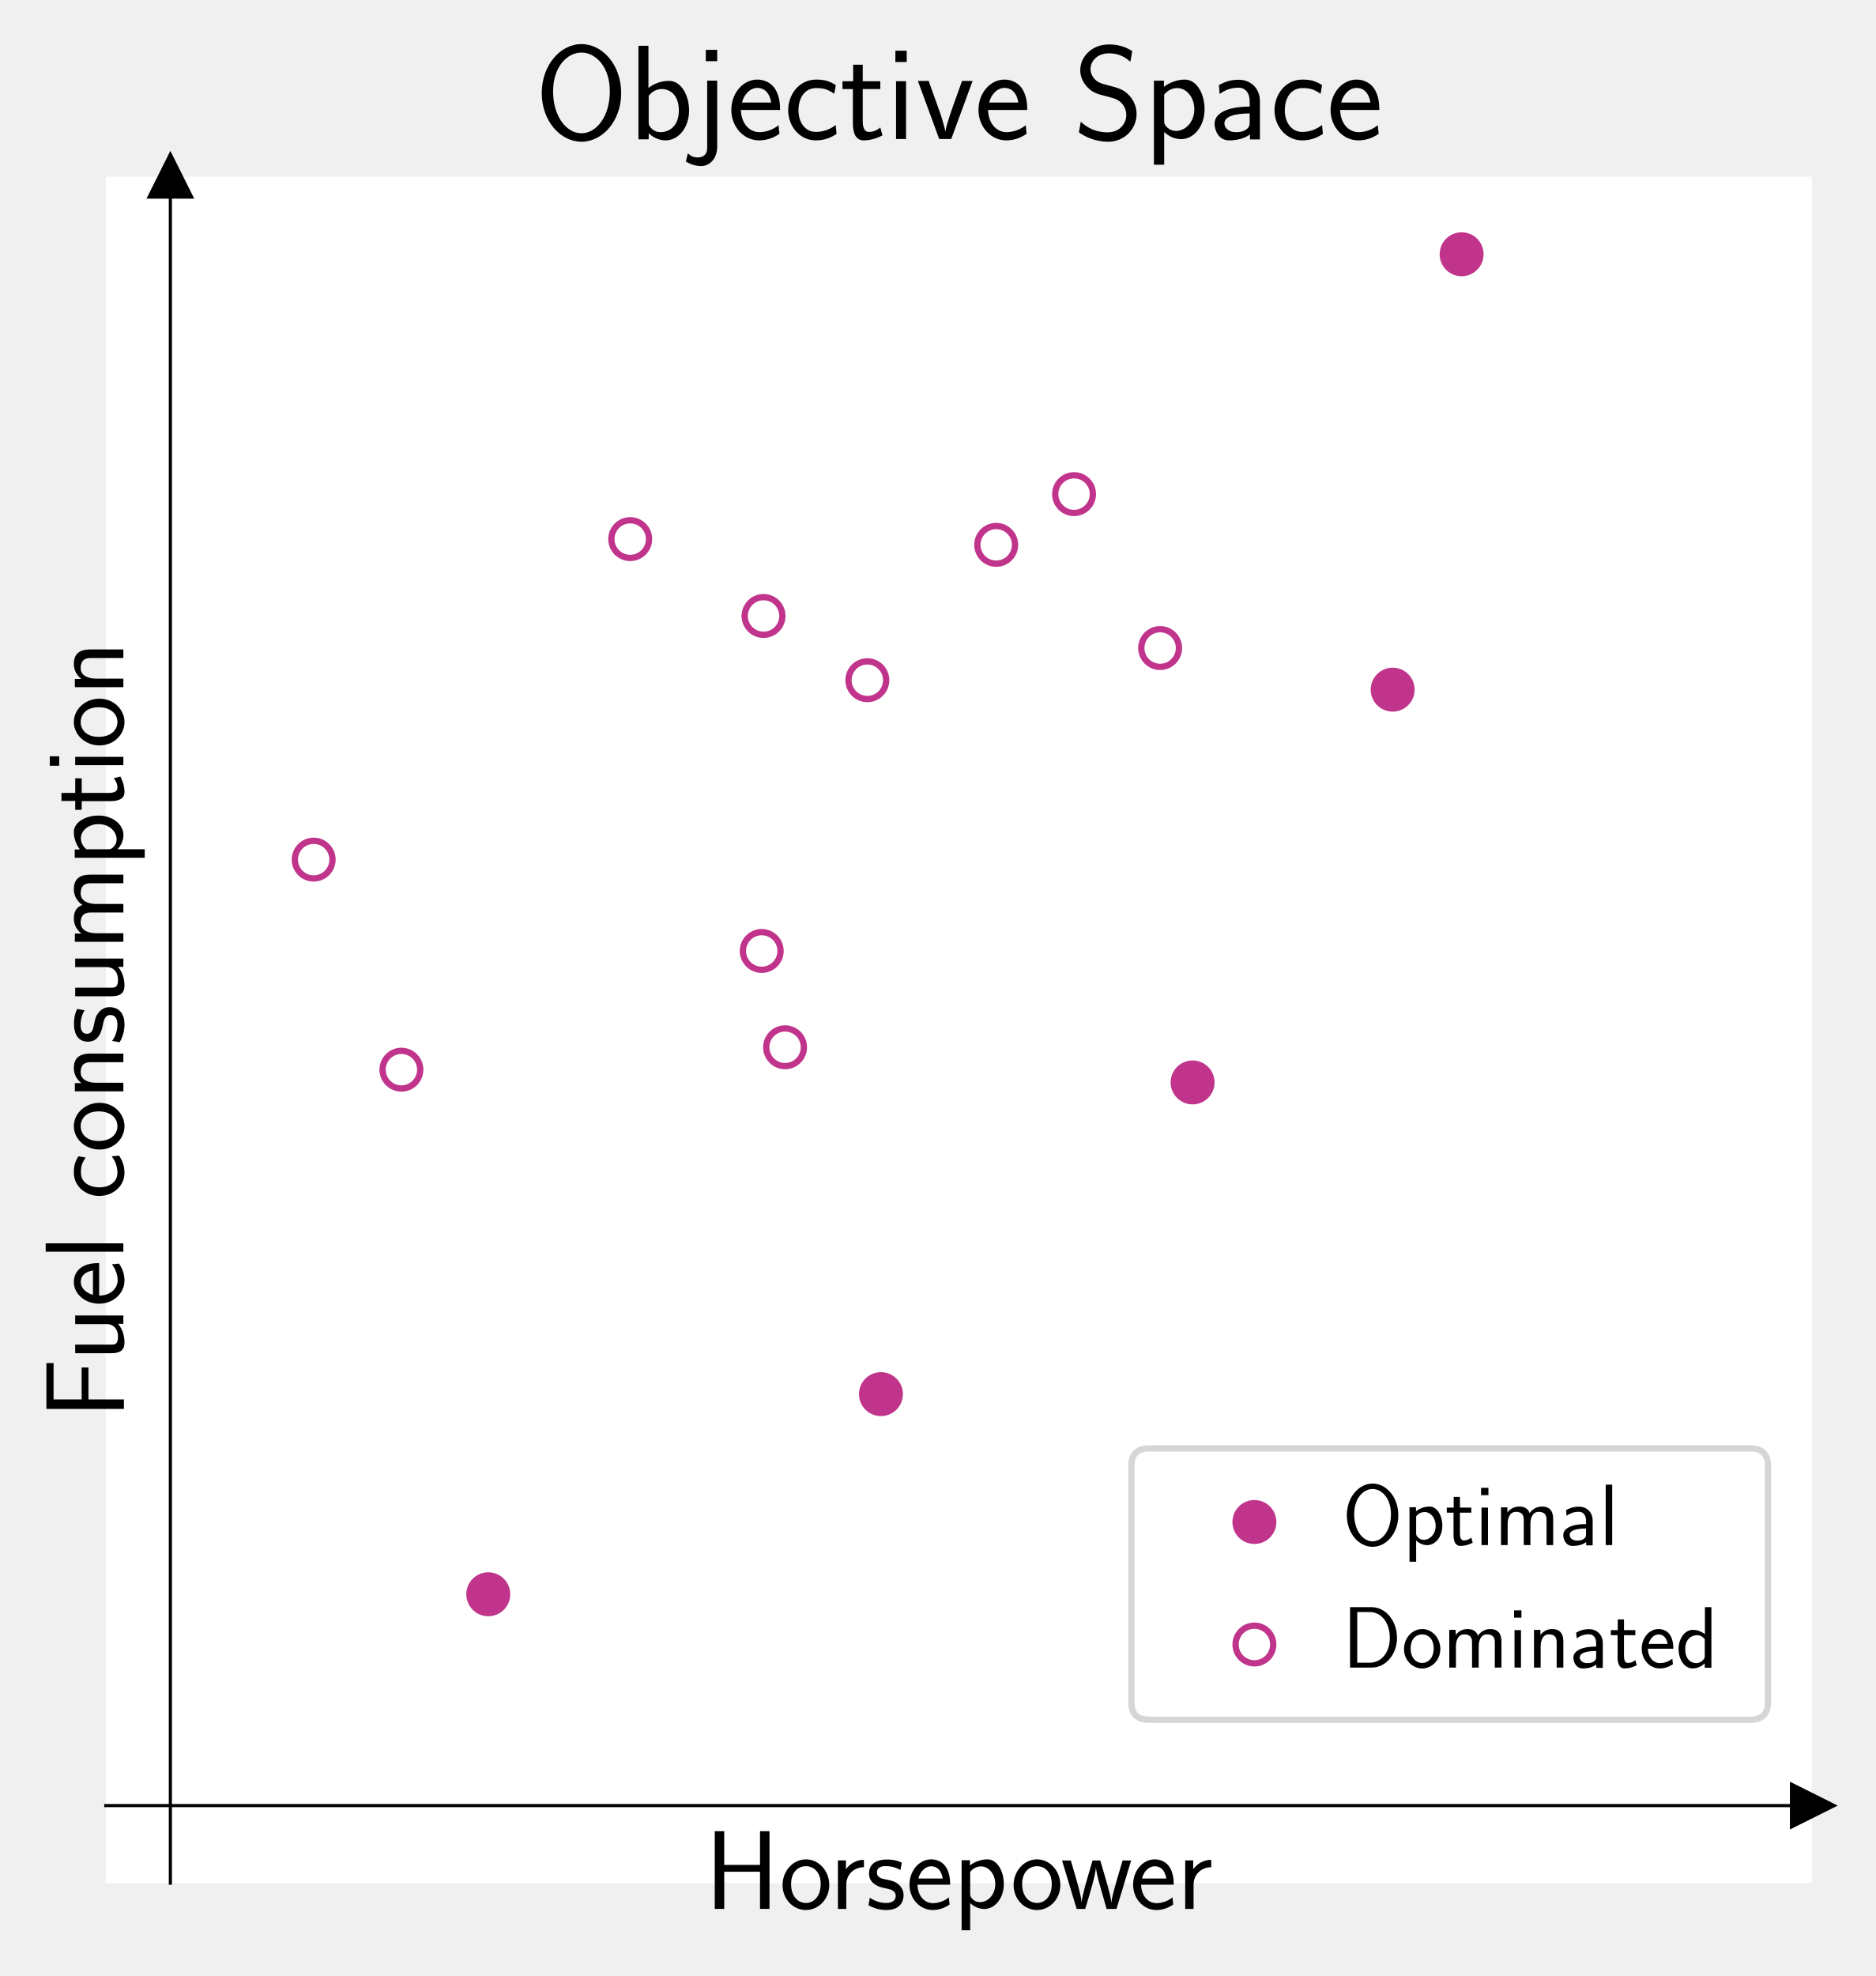
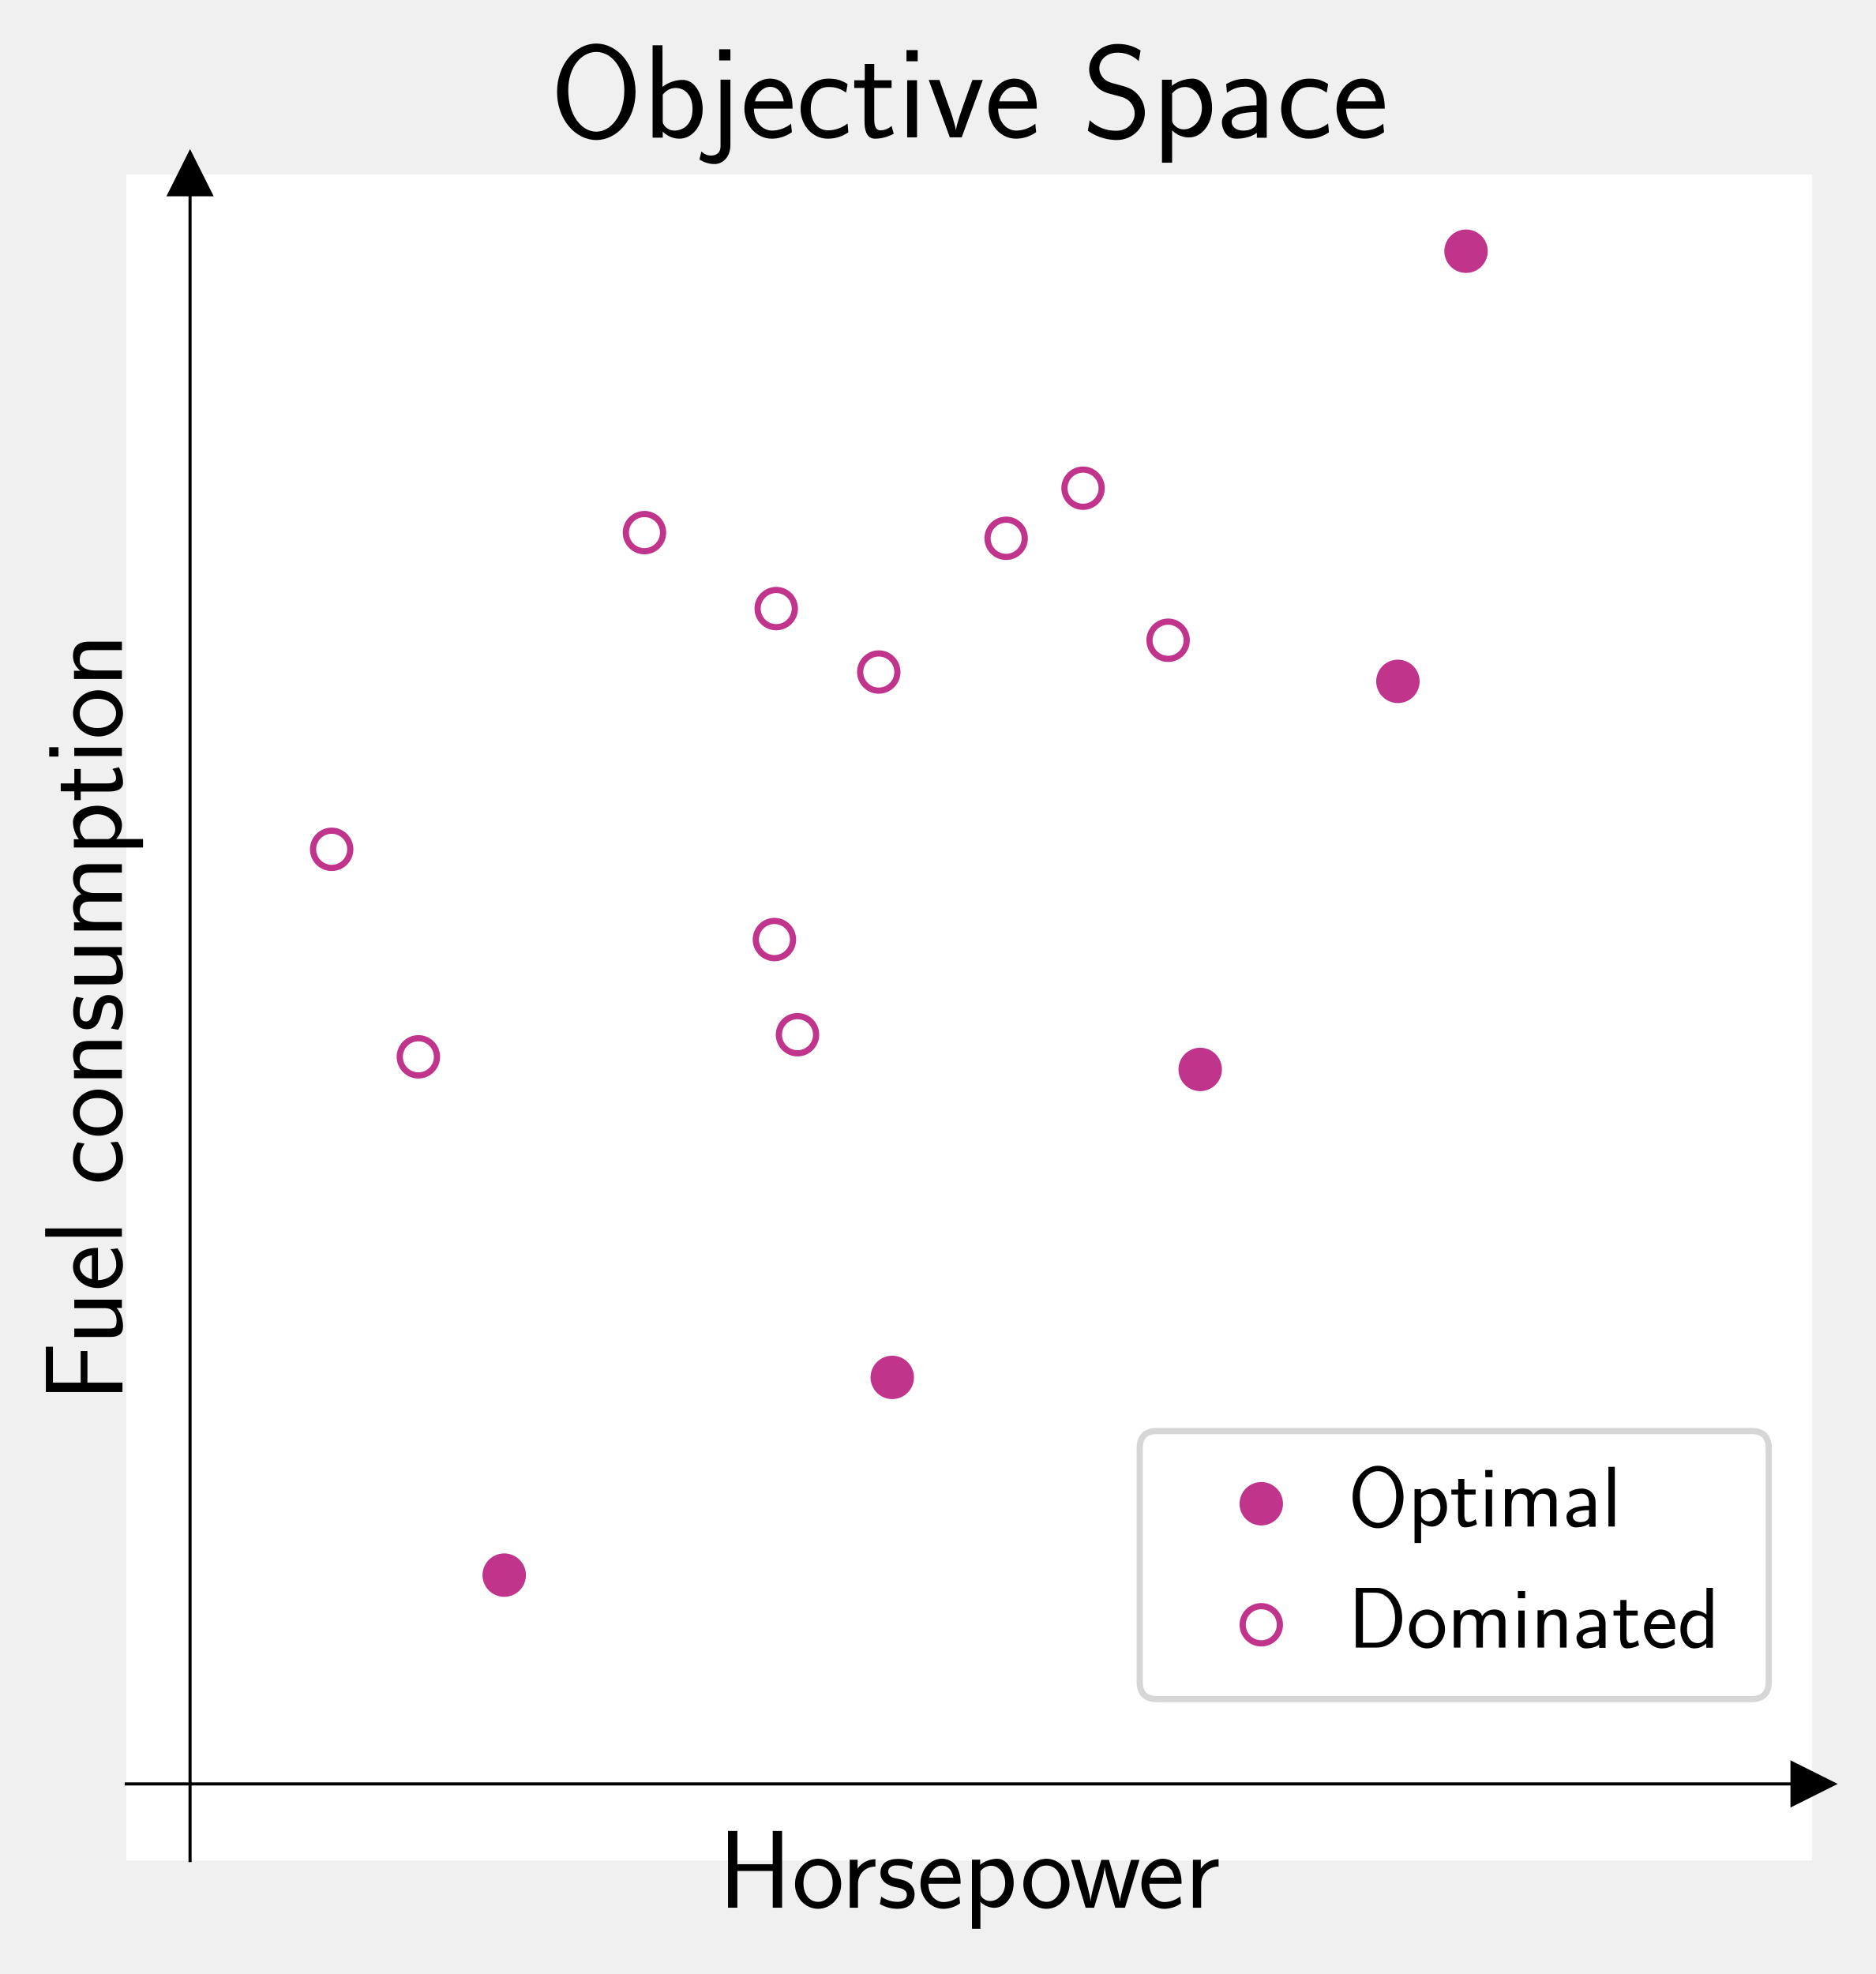
- <svg xmlns="http://www.w3.org/2000/svg" xmlns:xlink="http://www.w3.org/1999/xlink" width="298.856pt" height="314.731pt" viewBox="0 0 298.856 314.731" version="1.1">
+ <svg xmlns="http://www.w3.org/2000/svg" xmlns:xlink="http://www.w3.org/1999/xlink" width="302.356pt" height="318.231pt" viewBox="0 0 302.356 318.231" version="1.1">
  <defs>
    <style type="text/css">*{stroke-linejoin: round; stroke-linecap: butt}</style>
  </defs>
  <g id="figure_1">
    <g id="patch_1">
-       <path d="M 0 314.731  L 298.856 314.731  L 298.856 -0  L 0 -0  L 0 314.731  z " style="fill: none" />
+       <path d="M -0 318.231  L 302.356 318.231  L 302.356 0  L -0 0  L -0 318.231  z " style="fill: none" />
    </g>
    <g id="axes_1">
      <g id="patch_2">
-         <path d="M 16.856 299.944  L 288.656 299.944  L 288.656 28.144  L 16.856 28.144  z " style="fill: #ffffff" />
+         <path d="M 20.356 299.944  L 292.156 299.944  L 292.156 28.144  L 20.356 28.144  z " style="fill: #ffffff" />
      </g>
      <g id="PathCollection_1">
        <defs>
-           <path id="m6df5be76f0" d="M 0 3  C 0.796 3 1.559 2.684 2.121 2.121  C 2.684 1.559 3 0.796 3 0  C 3 -0.796 2.684 -1.559 2.121 -2.121  C 1.559 -2.684 0.796 -3 0 -3  C -0.796 -3 -1.559 -2.684 -2.121 -2.121  C -2.684 -1.559 -3 -0.796 -3 0  C -3 0.796 -2.684 1.559 -2.121 2.121  C -1.559 2.684 -0.796 3 0 3  z " style="stroke: #c0348b" />
-         </defs>
-         <g clip-path="url(#pff65010f26)">
-           <use xlink:href="#m6df5be76f0" x="232.853" y="40.499" style="fill: #c0348b; stroke: #c0348b" />
-           <use xlink:href="#m6df5be76f0" x="221.869" y="109.846" style="fill: #c0348b; stroke: #c0348b" />
-           <use xlink:href="#m6df5be76f0" x="189.994" y="172.405" style="fill: #c0348b; stroke: #c0348b" />
-           <use xlink:href="#m6df5be76f0" x="140.347" y="222.052" style="fill: #c0348b; stroke: #c0348b" />
-           <use xlink:href="#m6df5be76f0" x="77.788" y="253.928" style="fill: #c0348b; stroke: #c0348b" />
+           <path id="mb42e75c365" d="M 0 3  C 0.796 3 1.559 2.684 2.121 2.121  C 2.684 1.559 3 0.796 3 0  C 3 -0.796 2.684 -1.559 2.121 -2.121  C 1.559 -2.684 0.796 -3 0 -3  C -0.796 -3 -1.559 -2.684 -2.121 -2.121  C -2.684 -1.559 -3 -0.796 -3 0  C -3 0.796 -2.684 1.559 -2.121 2.121  C -1.559 2.684 -0.796 3 0 3  z " style="stroke: #c0348b" />
+         </defs>
+         <g clip-path="url(#p00d6a9bc4f)">
+           <use xlink:href="#mb42e75c365" x="236.353" y="40.499" style="fill: #c0348b; stroke: #c0348b" />
+           <use xlink:href="#mb42e75c365" x="225.369" y="109.846" style="fill: #c0348b; stroke: #c0348b" />
+           <use xlink:href="#mb42e75c365" x="193.494" y="172.405" style="fill: #c0348b; stroke: #c0348b" />
+           <use xlink:href="#mb42e75c365" x="143.847" y="222.052" style="fill: #c0348b; stroke: #c0348b" />
+           <use xlink:href="#mb42e75c365" x="81.288" y="253.928" style="fill: #c0348b; stroke: #c0348b" />
        </g>
      </g>
      <g id="PathCollection_2">
        <defs>
-           <path id="C0_0_919f9f0ca0" d="M 0 3  C 0.796 3 1.559 2.684 2.121 2.121  C 2.684 1.559 3 0.796 3 -0  C 3 -0.796 2.684 -1.559 2.121 -2.121  C 1.559 -2.684 0.796 -3 0 -3  C -0.796 -3 -1.559 -2.684 -2.121 -2.121  C -2.684 -1.559 -3 -0.796 -3 0  C -3 0.796 -2.684 1.559 -2.121 2.121  C -1.559 2.684 -0.796 3 0 3  z " />
-         </defs>
-         <g clip-path="url(#pff65010f26)">
-           <use xlink:href="#C0_0_919f9f0ca0" x="121.641" y="98.111" style="fill: none; stroke: #c0348b" />
-         </g>
-         <g clip-path="url(#pff65010f26)">
-           <use xlink:href="#C0_0_919f9f0ca0" x="100.399" y="85.867" style="fill: none; stroke: #c0348b" />
-         </g>
-         <g clip-path="url(#pff65010f26)">
-           <use xlink:href="#C0_0_919f9f0ca0" x="171.108" y="78.703" style="fill: none; stroke: #c0348b" />
-         </g>
-         <g clip-path="url(#pff65010f26)">
-           <use xlink:href="#C0_0_919f9f0ca0" x="184.822" y="103.217" style="fill: none; stroke: #c0348b" />
-         </g>
-         <g clip-path="url(#pff65010f26)">
-           <use xlink:href="#C0_0_919f9f0ca0" x="63.949" y="170.373" style="fill: none; stroke: #c0348b" />
-         </g>
-         <g clip-path="url(#pff65010f26)">
-           <use xlink:href="#C0_0_919f9f0ca0" x="138.177" y="108.34" style="fill: none; stroke: #c0348b" />
-         </g>
-         <g clip-path="url(#pff65010f26)">
-           <use xlink:href="#C0_0_919f9f0ca0" x="121.352" y="151.467" style="fill: none; stroke: #c0348b" />
-         </g>
-         <g clip-path="url(#pff65010f26)">
-           <use xlink:href="#C0_0_919f9f0ca0" x="158.707" y="86.78" style="fill: none; stroke: #c0348b" />
-         </g>
-         <g clip-path="url(#pff65010f26)">
-           <use xlink:href="#C0_0_919f9f0ca0" x="49.972" y="136.918" style="fill: none; stroke: #c0348b" />
-         </g>
-         <g clip-path="url(#pff65010f26)">
-           <use xlink:href="#C0_0_919f9f0ca0" x="125.071" y="166.806" style="fill: none; stroke: #c0348b" />
+           <path id="C0_0_a15d810b87" d="M 0 3  C 0.796 3 1.559 2.684 2.121 2.121  C 2.684 1.559 3 0.796 3 -0  C 3 -0.796 2.684 -1.559 2.121 -2.121  C 1.559 -2.684 0.796 -3 0 -3  C -0.796 -3 -1.559 -2.684 -2.121 -2.121  C -2.684 -1.559 -3 -0.796 -3 0  C -3 0.796 -2.684 1.559 -2.121 2.121  C -1.559 2.684 -0.796 3 0 3  z " />
+         </defs>
+         <g clip-path="url(#p00d6a9bc4f)">
+           <use xlink:href="#C0_0_a15d810b87" x="125.141" y="98.111" style="fill: none; stroke: #c0348b" />
+         </g>
+         <g clip-path="url(#p00d6a9bc4f)">
+           <use xlink:href="#C0_0_a15d810b87" x="103.899" y="85.867" style="fill: none; stroke: #c0348b" />
+         </g>
+         <g clip-path="url(#p00d6a9bc4f)">
+           <use xlink:href="#C0_0_a15d810b87" x="174.608" y="78.703" style="fill: none; stroke: #c0348b" />
+         </g>
+         <g clip-path="url(#p00d6a9bc4f)">
+           <use xlink:href="#C0_0_a15d810b87" x="188.322" y="103.217" style="fill: none; stroke: #c0348b" />
+         </g>
+         <g clip-path="url(#p00d6a9bc4f)">
+           <use xlink:href="#C0_0_a15d810b87" x="67.449" y="170.373" style="fill: none; stroke: #c0348b" />
+         </g>
+         <g clip-path="url(#p00d6a9bc4f)">
+           <use xlink:href="#C0_0_a15d810b87" x="141.677" y="108.34" style="fill: none; stroke: #c0348b" />
+         </g>
+         <g clip-path="url(#p00d6a9bc4f)">
+           <use xlink:href="#C0_0_a15d810b87" x="124.852" y="151.467" style="fill: none; stroke: #c0348b" />
+         </g>
+         <g clip-path="url(#p00d6a9bc4f)">
+           <use xlink:href="#C0_0_a15d810b87" x="162.207" y="86.78" style="fill: none; stroke: #c0348b" />
+         </g>
+         <g clip-path="url(#p00d6a9bc4f)">
+           <use xlink:href="#C0_0_a15d810b87" x="53.472" y="136.918" style="fill: none; stroke: #c0348b" />
+         </g>
+         <g clip-path="url(#p00d6a9bc4f)">
+           <use xlink:href="#C0_0_a15d810b87" x="128.571" y="166.806" style="fill: none; stroke: #c0348b" />
        </g>
      </g>
      <g id="matplotlib.axis_1">
        <g id="text_1">
-           <g transform="translate(112.2937 304.0427)scale(0.18 -0.18)">
+           <g transform="translate(115.7937 307.5427)scale(0.18 -0.18)">
            <defs>
              <path id="CMSS17-48" d="M 3674 4416  L 3136 4416  L 3136 2501  L 1101 2501  L 1101 4416  L 563 4416  L 563 0  L 1101 0  L 1101 2112  L 3136 2112  L 3136 0  L 3674 0  L 3674 4416  z " transform="scale(0.015625)" />
              <path id="CMSS17-6f" d="M 2829 1356  C 2829 2176 2221 2816 1504 2816  C 768 2816 173 2157 173 1356  C 173 544 787 -64 1498 -64  C 2227 -64 2829 563 2829 1356  z M 1504 337  C 1050 337 659 709 659 1408  C 659 2151 1114 2427 1498 2427  C 1914 2427 2342 2126 2342 1408  C 2342 683 1926 337 1504 337  z " transform="scale(0.015625)" />
              <path id="CMSS17-72" d="M 954 1363  C 954 1965 1395 2368 1958 2368  L 1958 2789  C 1549 2789 1165 2585 934 2253  L 934 2758  L 480 2758  L 480 0  L 954 0  L 954 1363  z " transform="scale(0.015625)" />
              <path id="CMSS17-73" d="M 2061 2627  C 1683 2807 1389 2807 1197 2807  C 742 2807 198 2648 198 2003  C 198 1359 902 1218 1094 1179  C 1389 1122 1715 1058 1715 740  C 1715 337 1254 337 1171 337  C 915 337 563 407 243 638  L 166 210  C 531 0 883 -64 1178 -64  C 1965 -64 2163 416 2163 781  C 2163 1094 1984 1305 1862 1401  C 1651 1568 1574 1587 1050 1696  C 960 1709 646 1779 646 2066  C 646 2432 1050 2432 1139 2432  C 1555 2432 1811 2303 1984 2208  L 2061 2627  z " transform="scale(0.015625)" />
              <path id="CMSS17-65" d="M 2502 1377  C 2502 1590 2490 2003 2285 2345  C 2061 2713 1696 2816 1421 2816  C 755 2816 192 2188 192 1375  C 192 582 774 -64 1510 -64  C 1798 -64 2150 19 2470 248  C 2470 274 2458 414 2451 420  C 2451 433 2432 630 2432 656  C 2125 407 1773 325 1517 325  C 1107 325 666 667 646 1377  L 2502 1377  z M 698 1728  C 781 2084 1062 2421 1421 2421  C 1517 2421 1965 2421 2080 1728  L 698 1728  z " transform="scale(0.015625)" />
              <path id="CMSS17-70" d="M 966 333  C 1178 129 1466 -5 1773 -5  C 2368 -5 2880 603 2880 1412  C 2880 2159 2496 2816 1946 2816  C 1626 2816 1242 2702 954 2472  L 954 2765  L 480 2765  L 480 -1216  L 966 -1216  L 966 333  z M 966 2100  C 1018 2176 1235 2415 1587 2415  C 2035 2415 2394 1960 2394 1412  C 2394 787 1958 384 1530 384  C 1402 384 1267 415 1139 523  C 966 674 966 768 966 857  L 966 2100  z " transform="scale(0.015625)" />
              <path id="CMSS17-77" d="M 4013 2752  L 3526 2752  L 3187 1601  C 3117 1358 2918 685 2893 371  L 2886 371  C 2874 564 2765 1024 2586 1633  L 2259 2752  L 1818 2752  L 1498 1658  C 1338 1101 1216 627 1203 371  L 1197 371  C 1171 749 909 1633 870 1773  L 582 2752  L 83 2752  L 915 0  L 1402 0  C 1734 1096 1990 1943 2010 2370  C 2022 2160 2131 1707 2195 1484  L 2618 0  L 3181 0  L 4013 2752  z " transform="scale(0.015625)" />
            </defs>
            <use xlink:href="#CMSS17-48" transform="scale(0.996264)" />
            <use xlink:href="#CMSS17-6f" transform="translate(66.06152 0)scale(0.996264)" />
            <use xlink:href="#CMSS17-72" transform="translate(110.3027 0)scale(0.996264)" />
            <use xlink:href="#CMSS17-73" transform="translate(142.2125 0)scale(0.996264)" />
            <use xlink:href="#CMSS17-65" transform="translate(178.126 0)scale(0.996264)" />
            <use xlink:href="#CMSS17-70" transform="translate(219.7648 0)scale(0.996264)" />
            <use xlink:href="#CMSS17-6f" transform="translate(270.5722 0)scale(0.996264)" />
            <use xlink:href="#CMSS17-77" transform="translate(314.8134 0)scale(0.996264)" />
            <use xlink:href="#CMSS17-65" transform="translate(376.0305 0)scale(0.996264)" />
            <use xlink:href="#CMSS17-72" transform="translate(417.6693 0)scale(0.996264)" />
          </g>
        </g>
      </g>
      <g id="matplotlib.axis_2">
        <g id="text_2">
          <g transform="translate(19.6533 225.9857)rotate(-90)scale(0.18 -0.18)">
            <defs>
              <path id="CMSS17-46" d="M 2918 1984  L 2918 2373  L 1101 2373  L 1101 3968  L 1882 3968  C 1958 3968 2035 3968 2112 3968  L 3168 3968  L 3168 4375  L 563 4375  L 563 -32  L 1101 -32  L 1101 1984  L 2918 1984  z " transform="scale(0.015625)" />
              <path id="CMSS17-75" d="M 2618 2739  L 2131 2739  L 2131 972  C 2131 498 1786 306 1421 306  C 998 306 960 447 960 709  L 960 2739  L 474 2739  L 474 678  C 474 179 646 -64 1088 -64  C 1306 -64 1798 -13 2144 306  L 2144 0  L 2618 0  L 2618 2739  z " transform="scale(0.015625)" />
              <path id="CMSS17-6c" d="M 947 4416  L 474 4416  L 474 0  L 947 0  L 947 4416  z " transform="scale(0.015625)" />
              <path id="CMSS17-63" d="M 2464 2541  C 2464 2585 2170 2714 2093 2739  C 1882 2816 1613 2816 1542 2816  C 710 2816 211 2093 211 1363  C 211 595 768 -64 1517 -64  C 1946 -64 2253 76 2502 242  L 2464 664  C 2189 453 1869 337 1523 337  C 1024 337 698 774 698 1369  C 698 1831 909 2414 1549 2414  C 1901 2414 2099 2343 2394 2145  L 2464 2541  z " transform="scale(0.015625)" />
              <path id="CMSS17-6e" d="M 2618 1877  C 2618 2283 2522 2816 1798 2816  C 1389 2816 1120 2606 941 2389  L 941 2758  L 474 2758  L 474 0  L 960 0  L 960 1559  C 960 1964 1114 2428 1549 2428  C 2112 2428 2131 2048 2131 1829  L 2131 0  L 2618 0  L 2618 1877  z " transform="scale(0.015625)" />
              <path id="CMSS17-6d" d="M 4288 1877  C 4288 2308 4179 2816 3462 2816  C 2982 2816 2694 2516 2566 2331  C 2451 2670 2182 2816 1798 2816  C 1363 2816 1088 2568 941 2389  L 941 2758  L 474 2758  L 474 0  L 960 0  L 960 1559  C 960 1939 1101 2428 1555 2428  C 2138 2428 2138 2016 2138 1829  L 2138 0  L 2624 0  L 2624 1559  C 2624 1939 2765 2428 3219 2428  C 3802 2428 3802 2016 3802 1829  L 3802 0  L 4288 0  L 4288 1877  z " transform="scale(0.015625)" />
              <path id="CMSS17-74" d="M 1069 2368  L 1901 2368  L 1901 2737  L 1069 2737  L 1069 3520  L 614 3520  L 614 2737  L 109 2737  L 109 2368  L 602 2368  L 602 749  C 602 384 685 -64 1107 -64  C 1427 -64 1722 25 2003 172  L 1901 548  C 1747 414 1562 337 1363 337  C 1082 337 1069 696 1069 856  L 1069 2368  z " transform="scale(0.015625)" />
              <path id="CMSS17-69" d="M 979 4183  L 442 4183  L 442 3648  L 979 3648  L 979 4183  z M 947 2739  L 474 2739  L 474 0  L 947 0  L 947 2739  z " transform="scale(0.015625)" />
            </defs>
            <use xlink:href="#CMSS17-46" transform="scale(0.996264)" />
            <use xlink:href="#CMSS17-75" transform="translate(50.68711 0)scale(0.996264)" />
            <use xlink:href="#CMSS17-65" transform="translate(98.89205 0)scale(0.996264)" />
            <use xlink:href="#CMSS17-6c" transform="translate(140.5309 0)scale(0.996264)" />
            <use xlink:href="#CMSS17-63" transform="translate(193.9407 0)scale(0.996264)" />
            <use xlink:href="#CMSS17-6f" transform="translate(235.5795 0)scale(0.996264)" />
            <use xlink:href="#CMSS17-6e" transform="translate(282.4232 0)scale(0.996264)" />
            <use xlink:href="#CMSS17-73" transform="translate(330.6281 0)scale(0.996264)" />
            <use xlink:href="#CMSS17-75" transform="translate(366.5416 0)scale(0.996264)" />
            <use xlink:href="#CMSS17-6d" transform="translate(414.7466 0)scale(0.996264)" />
            <use xlink:href="#CMSS17-70" transform="translate(488.9758 0)scale(0.996264)" />
            <use xlink:href="#CMSS17-74" transform="translate(537.1808 0)scale(0.996264)" />
            <use xlink:href="#CMSS17-69" transform="translate(571.0123 0)scale(0.996264)" />
            <use xlink:href="#CMSS17-6f" transform="translate(593.1931 0)scale(0.996264)" />
            <use xlink:href="#CMSS17-6e" transform="translate(640.0367 0)scale(0.996264)" />
          </g>
        </g>
      </g>
      <g id="line2d_1">
        <defs>
-           <path id="m103911f46b" d="M 3 0  L -3 -3  L -3 3  z " style="stroke: #000000; stroke-linejoin: miter" />
+           <path id="m74807086cd" d="M 3 0  L -3 -3  L -3 3  z " style="stroke: #000000; stroke-linejoin: miter" />
        </defs>
        <g>
-           <use xlink:href="#m103911f46b" x="288.656" y="287.589" style="stroke: #000000; stroke-linejoin: miter" />
+           <use xlink:href="#m74807086cd" x="292.156" y="287.589" style="stroke: #000000; stroke-linejoin: miter" />
        </g>
      </g>
      <g id="line2d_2">
        <defs>
-           <path id="m12664db058" d="M 0 -3  L -3 3  L 3 3  z " style="stroke: #000000; stroke-linejoin: miter" />
+           <path id="mba782b4a6f" d="M 0 -3  L -3 3  L 3 3  z " style="stroke: #000000; stroke-linejoin: miter" />
        </defs>
        <g>
-           <use xlink:href="#m12664db058" x="27.141" y="28.144" style="stroke: #000000; stroke-linejoin: miter" />
+           <use xlink:href="#mba782b4a6f" x="30.641" y="28.144" style="stroke: #000000; stroke-linejoin: miter" />
        </g>
      </g>
      <g id="patch_3">
-         <path d="M 27.141 299.944  L 27.141 28.144  " style="fill: none; stroke: #000000; stroke-width: 0.5; stroke-linejoin: miter; stroke-linecap: square" />
+         <path d="M 30.641 299.944  L 30.641 28.144  " style="fill: none; stroke: #000000; stroke-width: 0.5; stroke-linejoin: miter; stroke-linecap: square" />
      </g>
      <g id="patch_4">
-         <path d="M 16.856 287.589  L 288.656 287.589  " style="fill: none; stroke: #000000; stroke-width: 0.5; stroke-linejoin: miter; stroke-linecap: square" />
+         <path d="M 20.356 287.589  L 292.156 287.589  " style="fill: none; stroke: #000000; stroke-width: 0.5; stroke-linejoin: miter; stroke-linecap: square" />
      </g>
      <g id="text_3">
-         <g transform="translate(85.1885 22.14396)scale(0.216 -0.216)">
+         <g transform="translate(88.6885 22.14396)scale(0.216 -0.216)">
          <defs>
            <path id="CMSS17-4f" d="M 4096 2178  C 4096 3503 3219 4497 2214 4497  C 1210 4497 333 3497 333 2178  C 333 847 1222 -128 2214 -128  C 3206 -128 4096 847 4096 2178  z M 2214 273  C 1510 273 870 1057 870 2261  C 870 3433 1549 4096 2214 4096  C 2880 4096 3558 3433 3558 2261  C 3558 1051 2912 273 2214 273  z " transform="scale(0.015625)" />
            <path id="CMSS17-62" d="M 954 4416  L 480 4416  L 480 -13  L 966 -13  L 966 274  C 1210 38 1504 -64 1766 -64  C 2381 -64 2880 549 2880 1352  C 2880 2086 2496 2756 1926 2756  C 1523 2756 1165 2591 954 2419  L 954 4416  z M 966 2046  C 1107 2222 1306 2368 1587 2368  C 1965 2368 2394 2097 2394 1352  C 2394 558 1882 325 1530 325  C 1402 325 1267 356 1139 464  C 966 615 966 709 966 797  L 966 2046  z " transform="scale(0.015625)" />
            <path id="CMSS17-6a" d="M 1114 4224  L 576 4224  L 576 3689  L 1114 3689  L 1114 4224  z M -371 -1064  C -166 -1191 83 -1280 352 -1280  C 755 -1280 1114 -935 1114 -366  L 1114 2767  L 640 2767  L 640 -425  C 640 -815 346 -873 179 -873  C 38 -873 -128 -828 -275 -675  L -371 -1064  z " transform="scale(0.015625)" />
            <path id="CMSS17-76" d="M 2675 2752  L 2176 2752  L 1747 1556  C 1613 1165 1421 627 1389 352  L 1382 352  C 1370 468 1318 634 1286 749  C 1248 890 1197 1056 1158 1172  L 595 2752  L 83 2752  L 1094 0  L 1664 0  L 2675 2752  z " transform="scale(0.015625)" />
            <path id="CMSS17-53" d="M 2797 4169  C 2515 4334 2208 4480 1690 4480  C 864 4480 333 3879 333 3266  C 333 3025 403 2753 653 2475  C 902 2196 1184 2121 1542 2033  C 1690 1994 1939 1924 1984 1906  C 2342 1767 2515 1444 2515 1140  C 2515 742 2202 318 1645 318  C 1453 318 890 318 358 819  L 269 318  C 794 -64 1363 -128 1651 -128  C 2438 -128 3002 488 3002 1186  C 3002 1440 2925 1763 2656 2061  C 2394 2347 2163 2410 1638 2549  C 1338 2626 1146 2677 986 2873  C 877 3013 819 3146 819 3317  C 819 3673 1126 4060 1690 4060  C 1971 4060 2336 4002 2707 3660  L 2797 4169  z " transform="scale(0.015625)" />
            <path id="CMSS17-61" d="M 2406 1791  C 2406 2392 1978 2808 1402 2808  C 1120 2808 813 2757 461 2553  L 499 2135  C 659 2248 934 2432 1395 2432  C 1722 2432 1920 2180 1920 1782  L 1920 1536  C 896 1536 256 1238 256 726  C 256 461 416 -64 947 -64  C 1043 -64 1562 -64 1933 217  L 1933 -19  L 2406 -19  L 2406 1791  z M 1920 816  C 1920 701 1920 548 1728 434  C 1562 325 1350 325 1261 325  C 941 325 723 511 723 744  C 723 1211 1722 1211 1920 1211  L 1920 816  z " transform="scale(0.015625)" />
          </defs>
          <use xlink:href="#CMSS17-4f" transform="scale(0.996264)" />
          <use xlink:href="#CMSS17-62" transform="translate(69.02425 0)scale(0.996264)" />
          <use xlink:href="#CMSS17-6a" transform="translate(117.2292 0)scale(0.996264)" />
          <use xlink:href="#CMSS17-65" transform="translate(142.0123 0)scale(0.996264)" />
          <use xlink:href="#CMSS17-63" transform="translate(183.6511 0)scale(0.996264)" />
          <use xlink:href="#CMSS17-74" transform="translate(225.2899 0)scale(0.996264)" />
          <use xlink:href="#CMSS17-69" transform="translate(259.1215 0)scale(0.996264)" />
          <use xlink:href="#CMSS17-76" transform="translate(281.3022 0)scale(0.996264)" />
          <use xlink:href="#CMSS17-65" transform="translate(324.3024 0)scale(0.996264)" />
          <use xlink:href="#CMSS17-53" transform="translate(397.1703 0)scale(0.996264)" />
          <use xlink:href="#CMSS17-70" transform="translate(449.2188 0)scale(0.996264)" />
          <use xlink:href="#CMSS17-61" transform="translate(497.4238 0)scale(0.996264)" />
          <use xlink:href="#CMSS17-63" transform="translate(542.3457 0)scale(0.996264)" />
          <use xlink:href="#CMSS17-65" transform="translate(583.9845 0)scale(0.996264)" />
        </g>
      </g>
      <g id="legend_1">
        <g id="patch_5">
-           <path d="M 183.041 273.918  L 278.856 273.918  Q 281.656 273.918 281.656 271.118  L 281.656 233.494  Q 281.656 230.694 278.856 230.694  L 183.041 230.694  Q 180.241 230.694 180.241 233.494  L 180.241 271.118  Q 180.241 273.918 183.041 273.918  z " style="fill: #ffffff; opacity: 0.8; stroke: #cccccc; stroke-linejoin: miter" />
+           <path d="M 186.541 273.918  L 282.356 273.918  Q 285.156 273.918 285.156 271.118  L 285.156 233.494  Q 285.156 230.694 282.356 230.694  L 186.541 230.694  Q 183.741 230.694 183.741 233.494  L 183.741 271.118  Q 183.741 273.918 186.541 273.918  z " style="fill: #ffffff; opacity: 0.8; stroke: #cccccc; stroke-linejoin: miter" />
        </g>
        <g id="PathCollection_3">
          <g>
-             <use xlink:href="#m6df5be76f0" x="199.841" y="242.419" style="fill: #c0348b; stroke: #c0348b" />
+             <use xlink:href="#mb42e75c365" x="203.341" y="242.419" style="fill: #c0348b; stroke: #c0348b" />
          </g>
        </g>
        <g id="text_4">
-           <g transform="translate(213.8408 246.0939)scale(0.14 -0.14)">
+           <g transform="translate(217.3408 246.0939)scale(0.14 -0.14)">
            <use xlink:href="#CMSS17-4f" transform="scale(0.996264)" />
            <use xlink:href="#CMSS17-70" transform="translate(69.02425 0)scale(0.996264)" />
            <use xlink:href="#CMSS17-74" transform="translate(117.2292 0)scale(0.996264)" />
            <use xlink:href="#CMSS17-69" transform="translate(151.0608 0)scale(0.996264)" />
            <use xlink:href="#CMSS17-6d" transform="translate(173.2415 0)scale(0.996264)" />
            <use xlink:href="#CMSS17-61" transform="translate(247.4707 0)scale(0.996264)" />
            <use xlink:href="#CMSS17-6c" transform="translate(292.3927 0)scale(0.996264)" />
          </g>
        </g>
        <g id="PathCollection_4">
-           <path d="M 199.841 264.931  C 200.636 264.931 201.4 264.615 201.962 264.052  C 202.525 263.49 202.841 262.727 202.841 261.931  C 202.841 261.135 202.525 260.372 201.962 259.81  C 201.4 259.247 200.636 258.931 199.841 258.931  C 199.045 258.931 198.282 259.247 197.719 259.81  C 197.157 260.372 196.841 261.135 196.841 261.931  C 196.841 262.727 197.157 263.49 197.719 264.052  C 198.282 264.615 199.045 264.931 199.841 264.931  L 199.841 264.931  z " style="fill: none; stroke: #c0348b" />
+           <path d="M 203.341 264.931  C 204.136 264.931 204.9 264.615 205.462 264.052  C 206.025 263.49 206.341 262.727 206.341 261.931  C 206.341 261.135 206.025 260.372 205.462 259.81  C 204.9 259.247 204.136 258.931 203.341 258.931  C 202.545 258.931 201.782 259.247 201.219 259.81  C 200.657 260.372 200.341 261.135 200.341 261.931  C 200.341 262.727 200.657 263.49 201.219 264.052  C 201.782 264.615 202.545 264.931 203.341 264.931  L 203.341 264.931  z " style="fill: none; stroke: #c0348b" />
        </g>
        <g id="text_5">
-           <g transform="translate(213.8408 265.6059)scale(0.14 -0.14)">
+           <g transform="translate(217.3408 265.6059)scale(0.14 -0.14)">
            <defs>
              <path id="CMSS17-44" d="M 570 4416  L 570 0  L 2144 0  C 3194 0 4000 980 4000 2170  C 4000 3398 3194 4416 2144 4416  L 570 4416  z M 1094 357  L 1094 4059  L 2003 4059  C 2861 4059 3475 3277 3475 2170  C 3475 1107 2867 357 2003 357  L 1094 357  z " transform="scale(0.015625)" />
              <path id="CMSS17-64" d="M 2611 4416  L 2138 4416  L 2138 2438  C 1939 2603 1613 2756 1254 2756  C 672 2756 211 2131 211 1347  C 211 562 666 -64 1235 -64  C 1677 -64 1971 172 2125 306  L 2125 -13  L 2611 -13  L 2611 4416  z M 2125 836  C 2125 747 2125 653 1926 482  C 1798 375 1645 325 1498 325  C 1152 325 698 576 698 1340  C 698 2134 1210 2368 1562 2368  C 1798 2368 1990 2254 2125 2065  L 2125 836  z " transform="scale(0.015625)" />
            </defs>
            <use xlink:href="#CMSS17-44" transform="scale(0.996264)" />
            <use xlink:href="#CMSS17-6f" transform="translate(67.54284 0)scale(0.996264)" />
            <use xlink:href="#CMSS17-6d" transform="translate(114.3865 0)scale(0.996264)" />
            <use xlink:href="#CMSS17-69" transform="translate(188.6157 0)scale(0.996264)" />
            <use xlink:href="#CMSS17-6e" transform="translate(210.7964 0)scale(0.996264)" />
            <use xlink:href="#CMSS17-61" transform="translate(259.0014 0)scale(0.996264)" />
            <use xlink:href="#CMSS17-74" transform="translate(303.9233 0)scale(0.996264)" />
            <use xlink:href="#CMSS17-65" transform="translate(337.7549 0)scale(0.996264)" />
            <use xlink:href="#CMSS17-64" transform="translate(379.3937 0)scale(0.996264)" />
          </g>
        </g>
      </g>
    </g>
  </g>
  <defs>
-     <clipPath id="pff65010f26">
-       <rect x="16.856" y="28.144" width="271.8" height="271.8" />
+     <clipPath id="p00d6a9bc4f">
+       <rect x="20.356" y="28.144" width="271.8" height="271.8" />
    </clipPath>
  </defs>
</svg>
